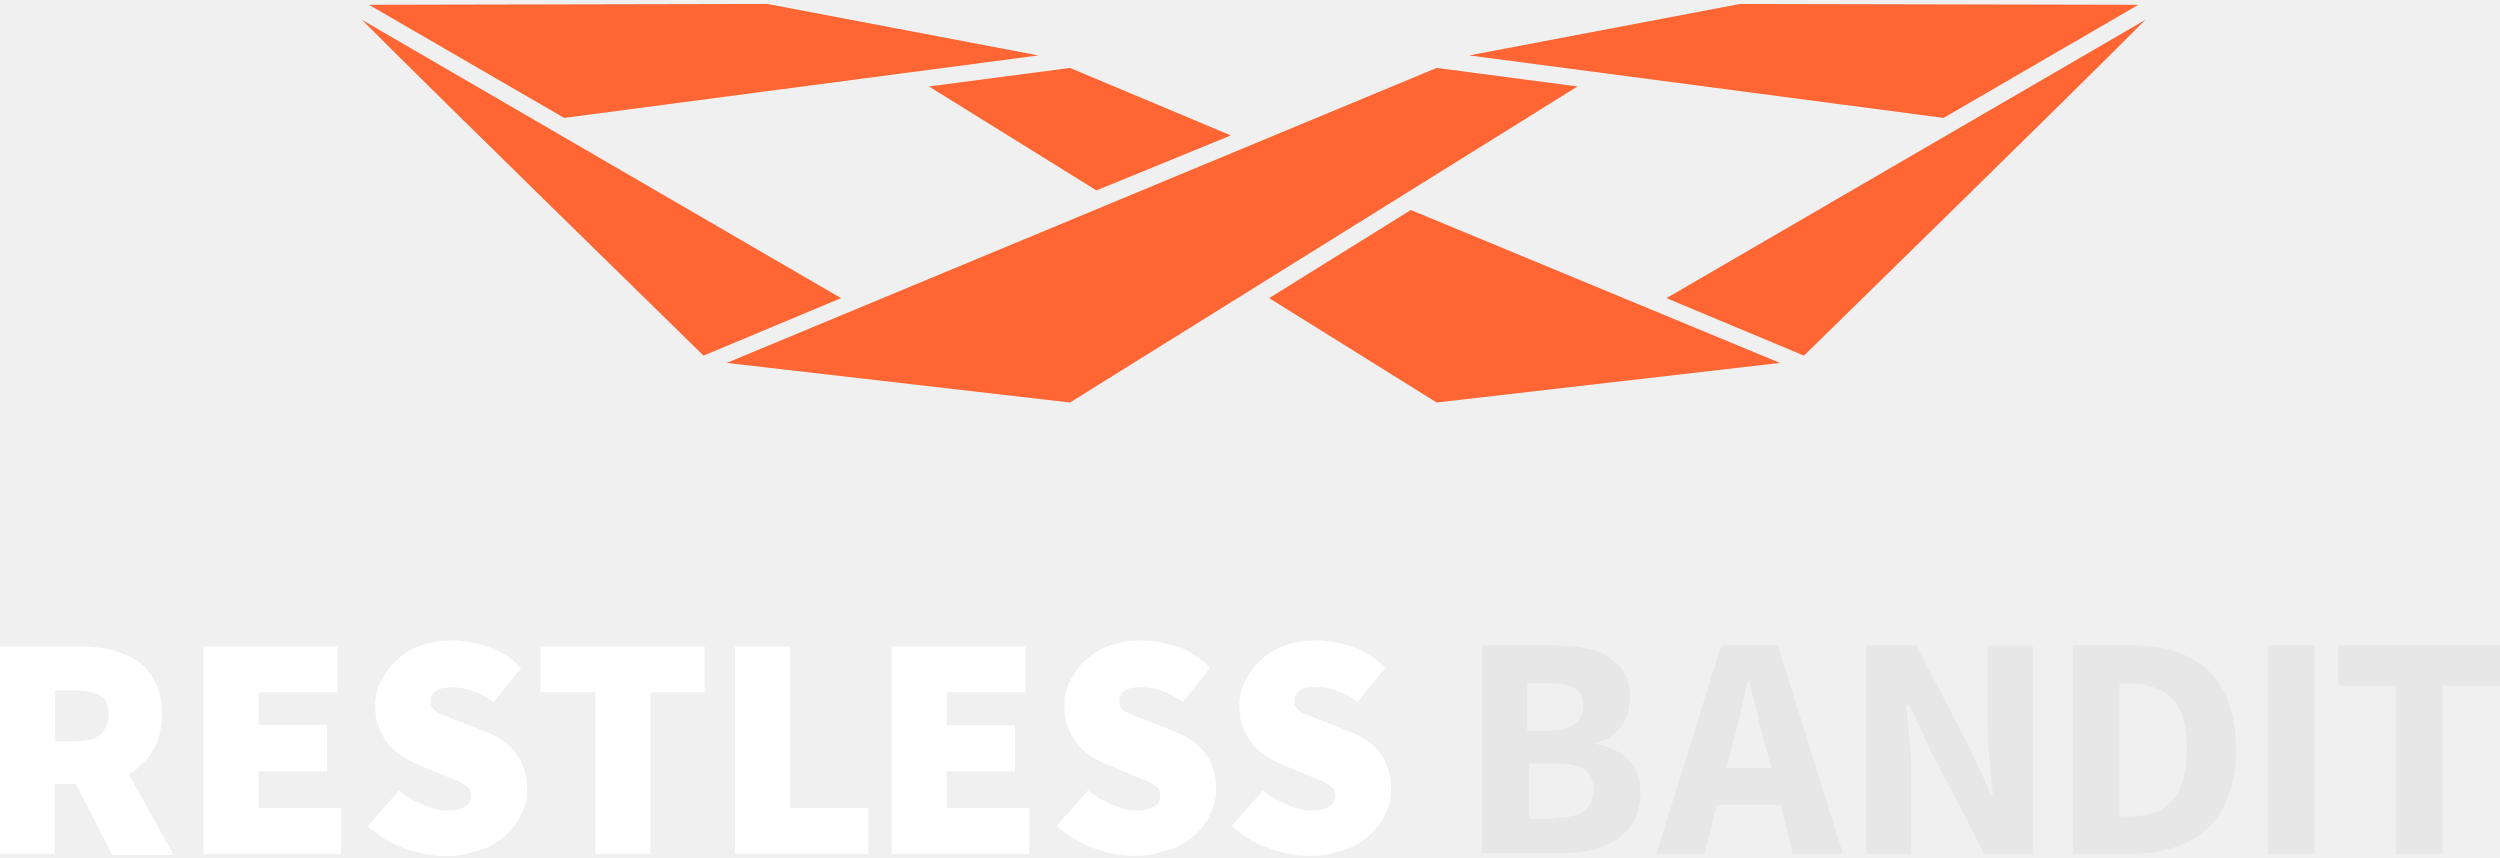
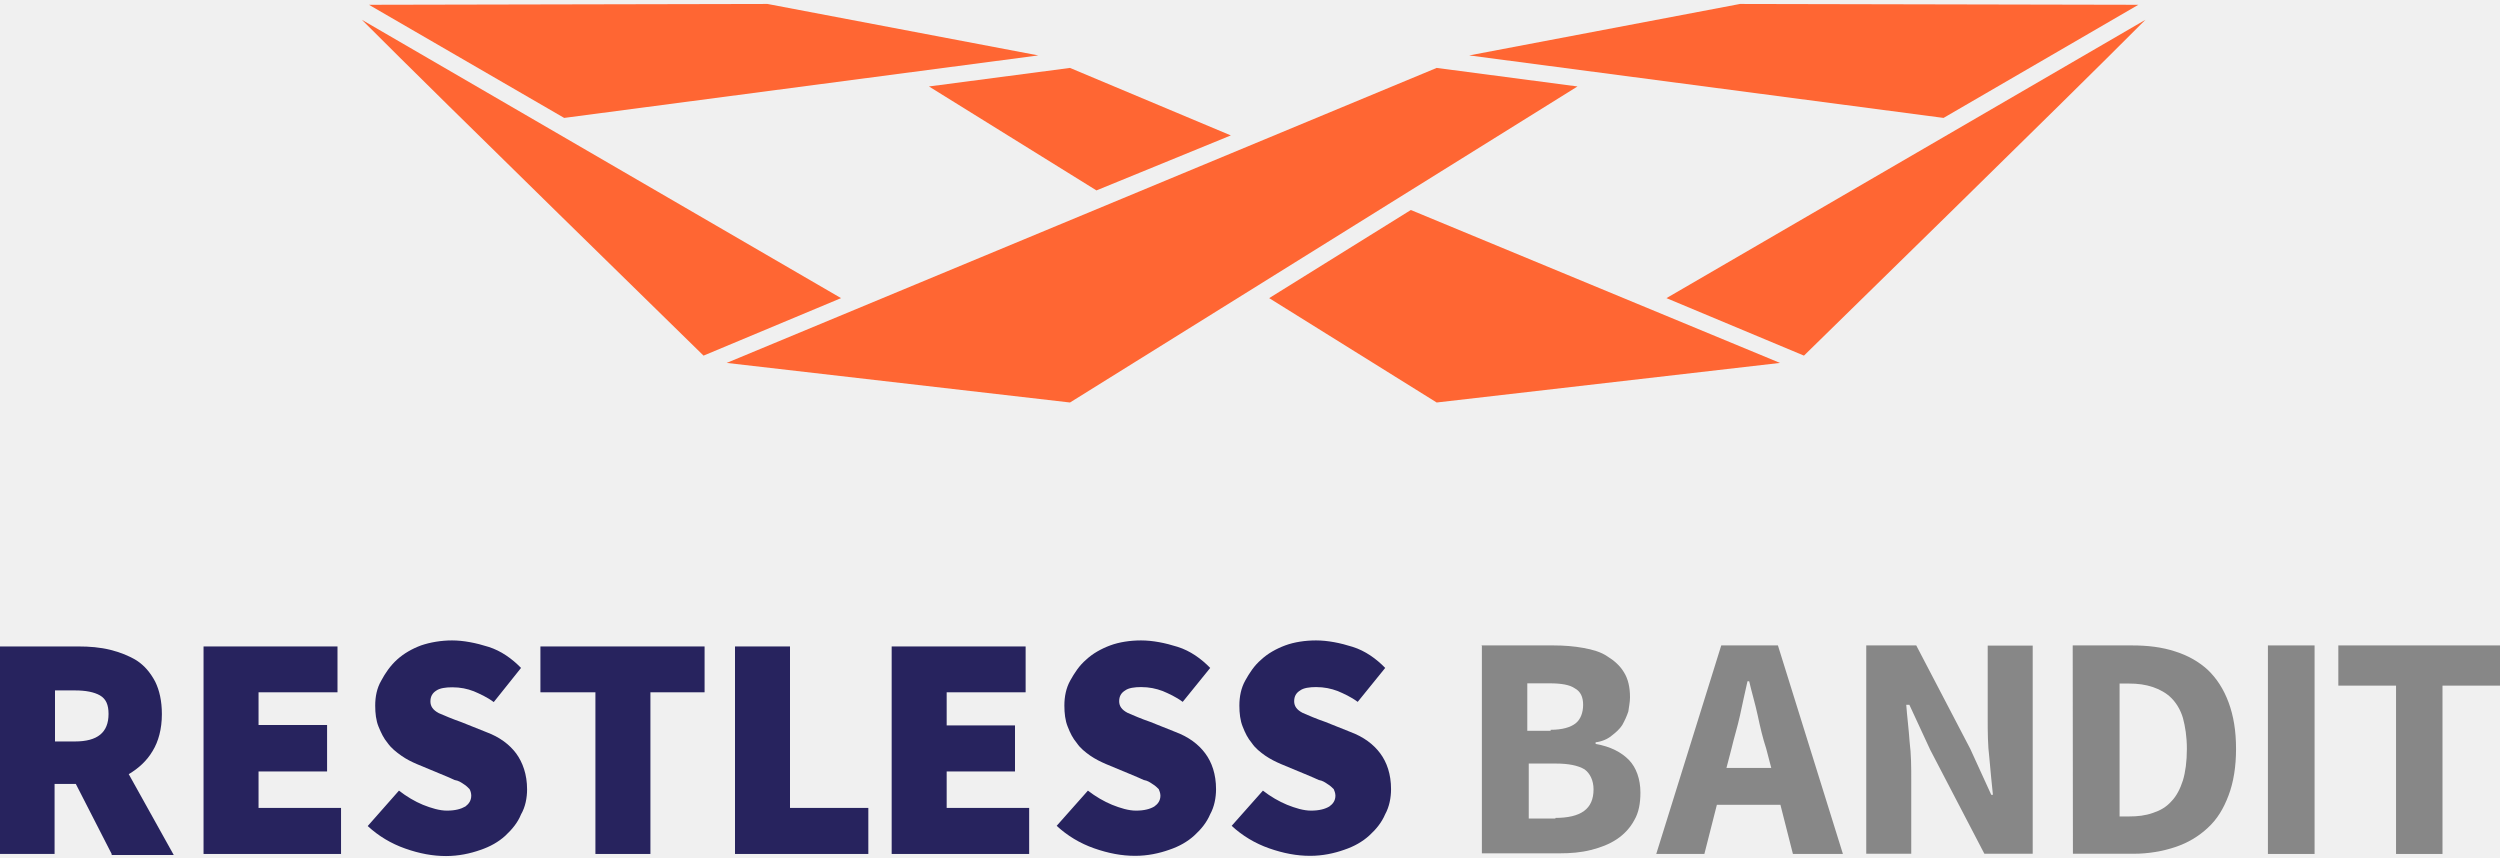
<svg xmlns="http://www.w3.org/2000/svg" version="1.1" id="Layer_1" x="0px" y="0px" viewBox="0 0 1200 411.7" style="enable-background:new 0 0 1200 411.7;" xml:space="preserve">
  <style type="text/css">
- 	.st0{fill:#E7E7E7;}
- 	.st1{fill:#FFFFFF;}
+ 	.st0{fill:#878787;}
+ 	.st1{fill:#27235E;}
	.st2{fill:#FF6633;}
</style>
  <path class="st0" d="M711.2,309.8h34.4c5.2,0,10,0.4,14.4,1.2c4.4,0.8,8.4,1.9,11.6,4.1c3.1,1.9,6,4.4,7.9,7.6c2,3.2,2.9,7.2,2.9,12  c0,2.4-0.5,4.4-0.8,6.8c-0.8,2.4-1.7,4.3-2.9,6.5c-1.2,1.9-3.1,3.6-5.2,5.2c-1.9,1.6-4.8,2.8-7.6,3.1v0.8c7.2,1.2,12.5,4.1,16,7.7  s5.5,9.2,5.5,15.6c0,5.2-0.8,9.6-2.9,13.2c-1.9,3.6-4.8,6.8-8.4,9.2c-3.6,2.4-7.7,4-12.5,5.2s-9.6,1.6-15.1,1.6h-37.2V310h-0.2  L711.2,309.8L711.2,309.8z M744.3,350.3c5.6,0,9.6-1.2,12-3.1s3.6-5.2,3.6-8.9s-1.2-6.4-4-7.9c-2.4-1.7-6.5-2.4-12-2.4h-10.8v22.8  h11.2V350.3L744.3,350.3z M746.4,392.6c12.5,0,18.5-4.3,18.5-13.7c0-4.3-1.7-7.7-4.3-9.6c-3.2-1.9-7.7-2.8-14-2.8h-12.8v26.4h12.8  v-0.3L746.4,392.6L746.4,392.6z" />
  <path class="st0" d="M854.6,386.3h-30.5l-6,23.6H795l31.2-100.1h27.2l31.2,100.1h-24L854.6,386.3z M850.2,368.6l-2.4-9.2  c-1.7-5.2-2.9-10.3-4.1-16c-1.2-5.6-2.9-11.2-4.1-16.4h-0.8c-1.2,5.2-2.4,10.8-3.6,16.4c-1.2,5.5-2.9,10.8-4.1,16l-2.4,9.2H850.2z" />
  <path class="st0" d="M896.6,309.8h23.2l25.9,49.6l10.1,22.1h0.8c-0.5-5.2-1.2-11.2-1.7-17.6c-0.8-6.4-0.8-12.8-0.8-18.8v-35.2h21.6  v99.9h-23.2l-26-49.9l-10-21.6H915c0.4,5.6,1.2,11.6,1.6,17.6c0.8,6.4,0.8,12.4,0.8,18.4v35.5h-21.6v-100H896.6z" />
  <path class="st0" d="M994.9,309.8h28.4c7.6,0,14.4,0.8,20.8,2.9c6,1.9,11.2,4.8,15.6,8.8c4.3,4.1,7.6,9.2,10,15.6  c2.4,6.5,3.6,13.7,3.6,22.4c0,8.4-1.2,16-3.6,22.3c-2.4,6.4-5.5,11.5-10,15.6c-4.4,4.1-9.6,7.2-15.6,9.2s-12.8,3.2-19.9,3.2H995  L994.9,309.8L994.9,309.8z M1021.8,391.9c4.3,0,7.9-0.4,11.6-1.7c3.6-1.2,6.4-2.8,8.8-5.5c2.4-2.4,4.3-6,5.6-10.1  c1.2-4,1.9-9.1,1.9-15.1s-0.8-10.8-1.9-14.9c-1.2-4-3.2-7.2-5.6-9.6s-5.6-4.1-8.8-5.2c-3.6-1.2-7.2-1.7-11.6-1.7h-4.4v63.8H1021.8z" />
  <rect x="1088.6" y="309.8" class="st0" width="22.4" height="100.1" />
-   <polygon class="st0" points="1150.1,329.1 1122.4,329.1 1122.4,309.8 1200,309.8 1200,329.1 1172.4,329.1 1172.4,409.9   1150.1,409.9 " />
+   <polygon class="st0" points="1150.1,329.1 1122.4,329.1 1122.4,309.8 1200,309.8 1200,329.1 1172.4,329.1 1172.4,409.9  1150.1,409.9 " />
  <path class="st1" d="M53.6,409.9l-17.2-33.6H26.2v33.6H0v-99.6h37.7c5.2,0,10.3,0.4,15.2,1.6c4.8,1.2,9.1,2.9,12.8,5.2  c3.6,2.4,6.4,5.6,8.8,10.1c2,4.1,3.2,9.2,3.2,15.6c0,7.2-1.7,13.2-4.4,17.6c-2.8,4.8-6.8,8.4-11.5,11.2l21.6,38.8H53.6V409.9z   M26.4,355.9H36c10.8,0,16.1-4.3,16.1-13.2c0-4.4-1.2-7.2-4.1-8.9c-2.8-1.6-6.8-2.4-12-2.4h-9.6V355.9z" />
-   <polygon class="st1" points="97.7,310.3 162,310.3 162,332.3 124.1,332.3 124.1,348 157,348 157,370.3 124.1,370.3 124.1,387.8   163.7,387.8 163.7,409.9 97.7,409.9 " />
+   <polygon class="st1" points="97.7,310.3 162,310.3 162,332.3 124.1,332.3 124.1,348 157,348 157,370.3 124.1,370.3 124.1,387.8  163.7,387.8 163.7,409.9 97.7,409.9 " />
  <path class="st1" d="M191.5,379.5c3.6,2.8,7.6,5.2,11.5,6.8c4,1.6,8,2.8,11.5,2.8c4.1,0,6.8-0.8,8.9-2c1.6-1.2,2.8-2.8,2.8-5.2  c0-1.2-0.4-2.4-0.8-3.1c-0.8-0.8-1.6-1.7-2.8-2.4c-1.2-0.8-2.4-1.7-4.4-2c-1.6-0.8-3.6-1.6-5.5-2.4l-12.5-5.2  c-2.8-1.2-5.2-2.4-7.6-4.1c-2.4-1.7-4.8-3.6-6.5-6c-2-2.4-3.1-4.8-4.4-7.9c-1.2-2.9-1.6-6.5-1.6-10.1c0-4.3,0.8-8.4,2.9-12  c1.9-3.6,4.4-7.2,7.6-10.1c3.2-2.9,7.2-5.2,11.5-6.8c4.4-1.5,9.6-2.4,14.9-2.4c5.5,0,11.5,1.2,17.5,3.1s11.2,5.6,15.6,10.1L237,337  c-3.2-2.4-6.8-4-9.6-5.2c-3.1-1.2-6.4-1.9-10.3-1.9c-3.2,0-6,0.4-7.7,1.6c-1.9,1.2-2.8,2.9-2.8,5.2s1.2,4.1,4,5.6  c2.8,1.2,6.5,2.8,10.8,4.3l12,4.8c6.5,2.4,11.2,6,14.4,10.3c3.1,4.3,5.2,10,5.2,17.2c0,4-0.8,8.4-2.9,12c-1.6,4-4.3,7.2-7.6,10.3  c-3.2,2.9-7.2,5.2-12,6.8c-4.8,1.7-10.4,2.9-16.4,2.9c-6.4,0-12.8-1.2-19.6-3.6c-6.8-2.4-12.8-6-18-10.8L191.5,379.5z" />
  <polygon class="st1" points="285.8,332.3 259.4,332.3 259.4,310.3 338.2,310.3 338.2,332.3 312.2,332.3 312.2,409.9 285.8,409.9 " />
  <polygon class="st1" points="352.8,310.3 379.2,310.3 379.2,387.8 416.8,387.8 416.8,409.9 352.8,409.9 " />
-   <polygon class="st1" points="428,310.3 492.3,310.3 492.3,332.3 454.4,332.3 454.4,348.2 487.2,348.2 487.2,370.3 454.4,370.3   454.4,387.8 494,387.8 494,409.9 428,409.9 " />
+   <polygon class="st1" points="428,310.3 492.3,310.3 492.3,332.3 454.4,332.3 454.4,348.2 487.2,348.2 487.2,370.3 454.4,370.3  454.4,387.8 494,387.8 494,409.9 428,409.9 " />
  <path class="st1" d="M522.2,379.5c3.6,2.8,7.7,5.2,11.6,6.8c4,1.6,7.9,2.8,11.5,2.8c4,0,6.8-0.8,8.8-2c1.7-1.2,2.9-2.8,2.9-5.2  c0-1.2-0.5-2.4-0.8-3.1c-0.8-0.8-1.7-1.7-2.9-2.4c-1.2-0.8-2.4-1.7-4.3-2c-1.7-0.8-3.6-1.6-5.5-2.4l-12.5-5.2  c-2.8-1.2-5.2-2.4-7.7-4.1c-2.4-1.7-4.8-3.6-6.4-6c-2-2.4-3.2-4.8-4.4-7.9c-1.2-2.9-1.6-6.5-1.6-10.1c0-4.3,0.8-8.4,2.8-12  s4.3-7.2,7.7-10.1c3.1-2.9,7.2-5.2,11.5-6.8c4.3-1.6,9.6-2.4,14.8-2.4c5.6,0,11.6,1.2,17.6,3.1s11.2,5.6,15.6,10.1l-13.2,16.3  c-3.2-2.4-6.8-4-9.6-5.2c-3.2-1.2-6.5-1.9-10.4-1.9c-3.1,0-6,0.4-7.6,1.6c-2,1.2-2.9,2.9-2.9,5.2s1.2,4.1,4.1,5.6  c2.8,1.2,6.4,2.8,10.8,4.3l12,4.8c6.5,2.4,11.2,6,14.4,10.3s5.2,10,5.2,17.2c0,4-0.8,8.4-2.8,12c-1.7,4-4.3,7.2-7.7,10.3  c-3.2,2.9-7.2,5.2-12,6.8c-4.8,1.7-10.3,2.9-16.3,2.9c-6.5,0-12.8-1.2-19.7-3.6c-6.8-2.4-12.8-6-18-10.8L522.2,379.5z" />
  <path class="st1" d="M606.2,379.5c3.6,2.8,7.7,5.2,11.6,6.8c4,1.6,7.9,2.8,11.5,2.8c4,0,6.8-0.8,8.8-2c1.7-1.2,2.9-2.8,2.9-5.2  c0-1.2-0.5-2.4-0.8-3.1c-0.8-0.8-1.7-1.7-2.9-2.4c-1.2-0.8-2.4-1.7-4.3-2c-1.7-0.8-3.6-1.6-5.5-2.4l-12.5-5.2  c-2.8-1.2-5.2-2.4-7.7-4.1c-2.4-1.7-4.8-3.6-6.4-6c-2-2.4-3.2-4.8-4.4-7.9c-1.2-2.9-1.6-6.5-1.6-10.1c0-4.3,0.8-8.4,2.8-12  s4.3-7.2,7.7-10.1c3.1-2.9,7.2-5.2,11.5-6.8c4.3-1.6,9.6-2.4,14.8-2.4c5.6,0,11.6,1.2,17.6,3.1s11.2,5.6,15.6,10.1l-13.2,16.3  c-3.2-2.4-6.8-4-9.6-5.2c-3.2-1.2-6.5-1.9-10.4-1.9c-3.1,0-6,0.4-7.6,1.6c-2,1.2-2.9,2.9-2.9,5.2s1.2,4.1,4.1,5.6  c2.8,1.2,6.4,2.8,10.8,4.3l12,4.8c6.5,2.4,11.2,6,14.4,10.3s5.2,10,5.2,17.2c0,4-0.8,8.4-2.8,12c-1.7,4-4.3,7.2-7.7,10.3  c-3.2,2.9-7.2,5.2-12,6.8c-4.8,1.7-10.3,2.9-16.3,2.9c-6.5,0-12.8-1.2-19.7-3.6c-6.8-2.4-12.8-6-18-10.8L606.2,379.5z" />
  <g>
    <polygon class="st2" points="689.6,32.6 348.8,174.2 513.6,193.2 757.2,41.5  " />
    <path class="st2" d="M799.9,143.1l66,27.6c8.9-8.8,122.4-119.5,163.9-161.2L799.9,143.1z" />
    <polygon class="st2" points="677.2,100.8 609.2,143.1 689.6,193.2 854.4,174.2  " />
    <polygon class="st2" points="1026.4,2.3 835.2,1.9 705.2,26.6 932.9,56.6  " />
    <path class="st2" d="M403.7,143.1l-66,27.6c-8.9-8.8-122.4-119.5-164-161.2L403.7,143.1z" />
    <polygon class="st2" points="177.1,2.3 368.4,1.9 498.4,26.6 270.8,56.6  " />
    <polygon class="st2" points="513.6,32.6 445.9,41.5 526.3,91.4 590.8,65  " />
  </g>
</svg>
